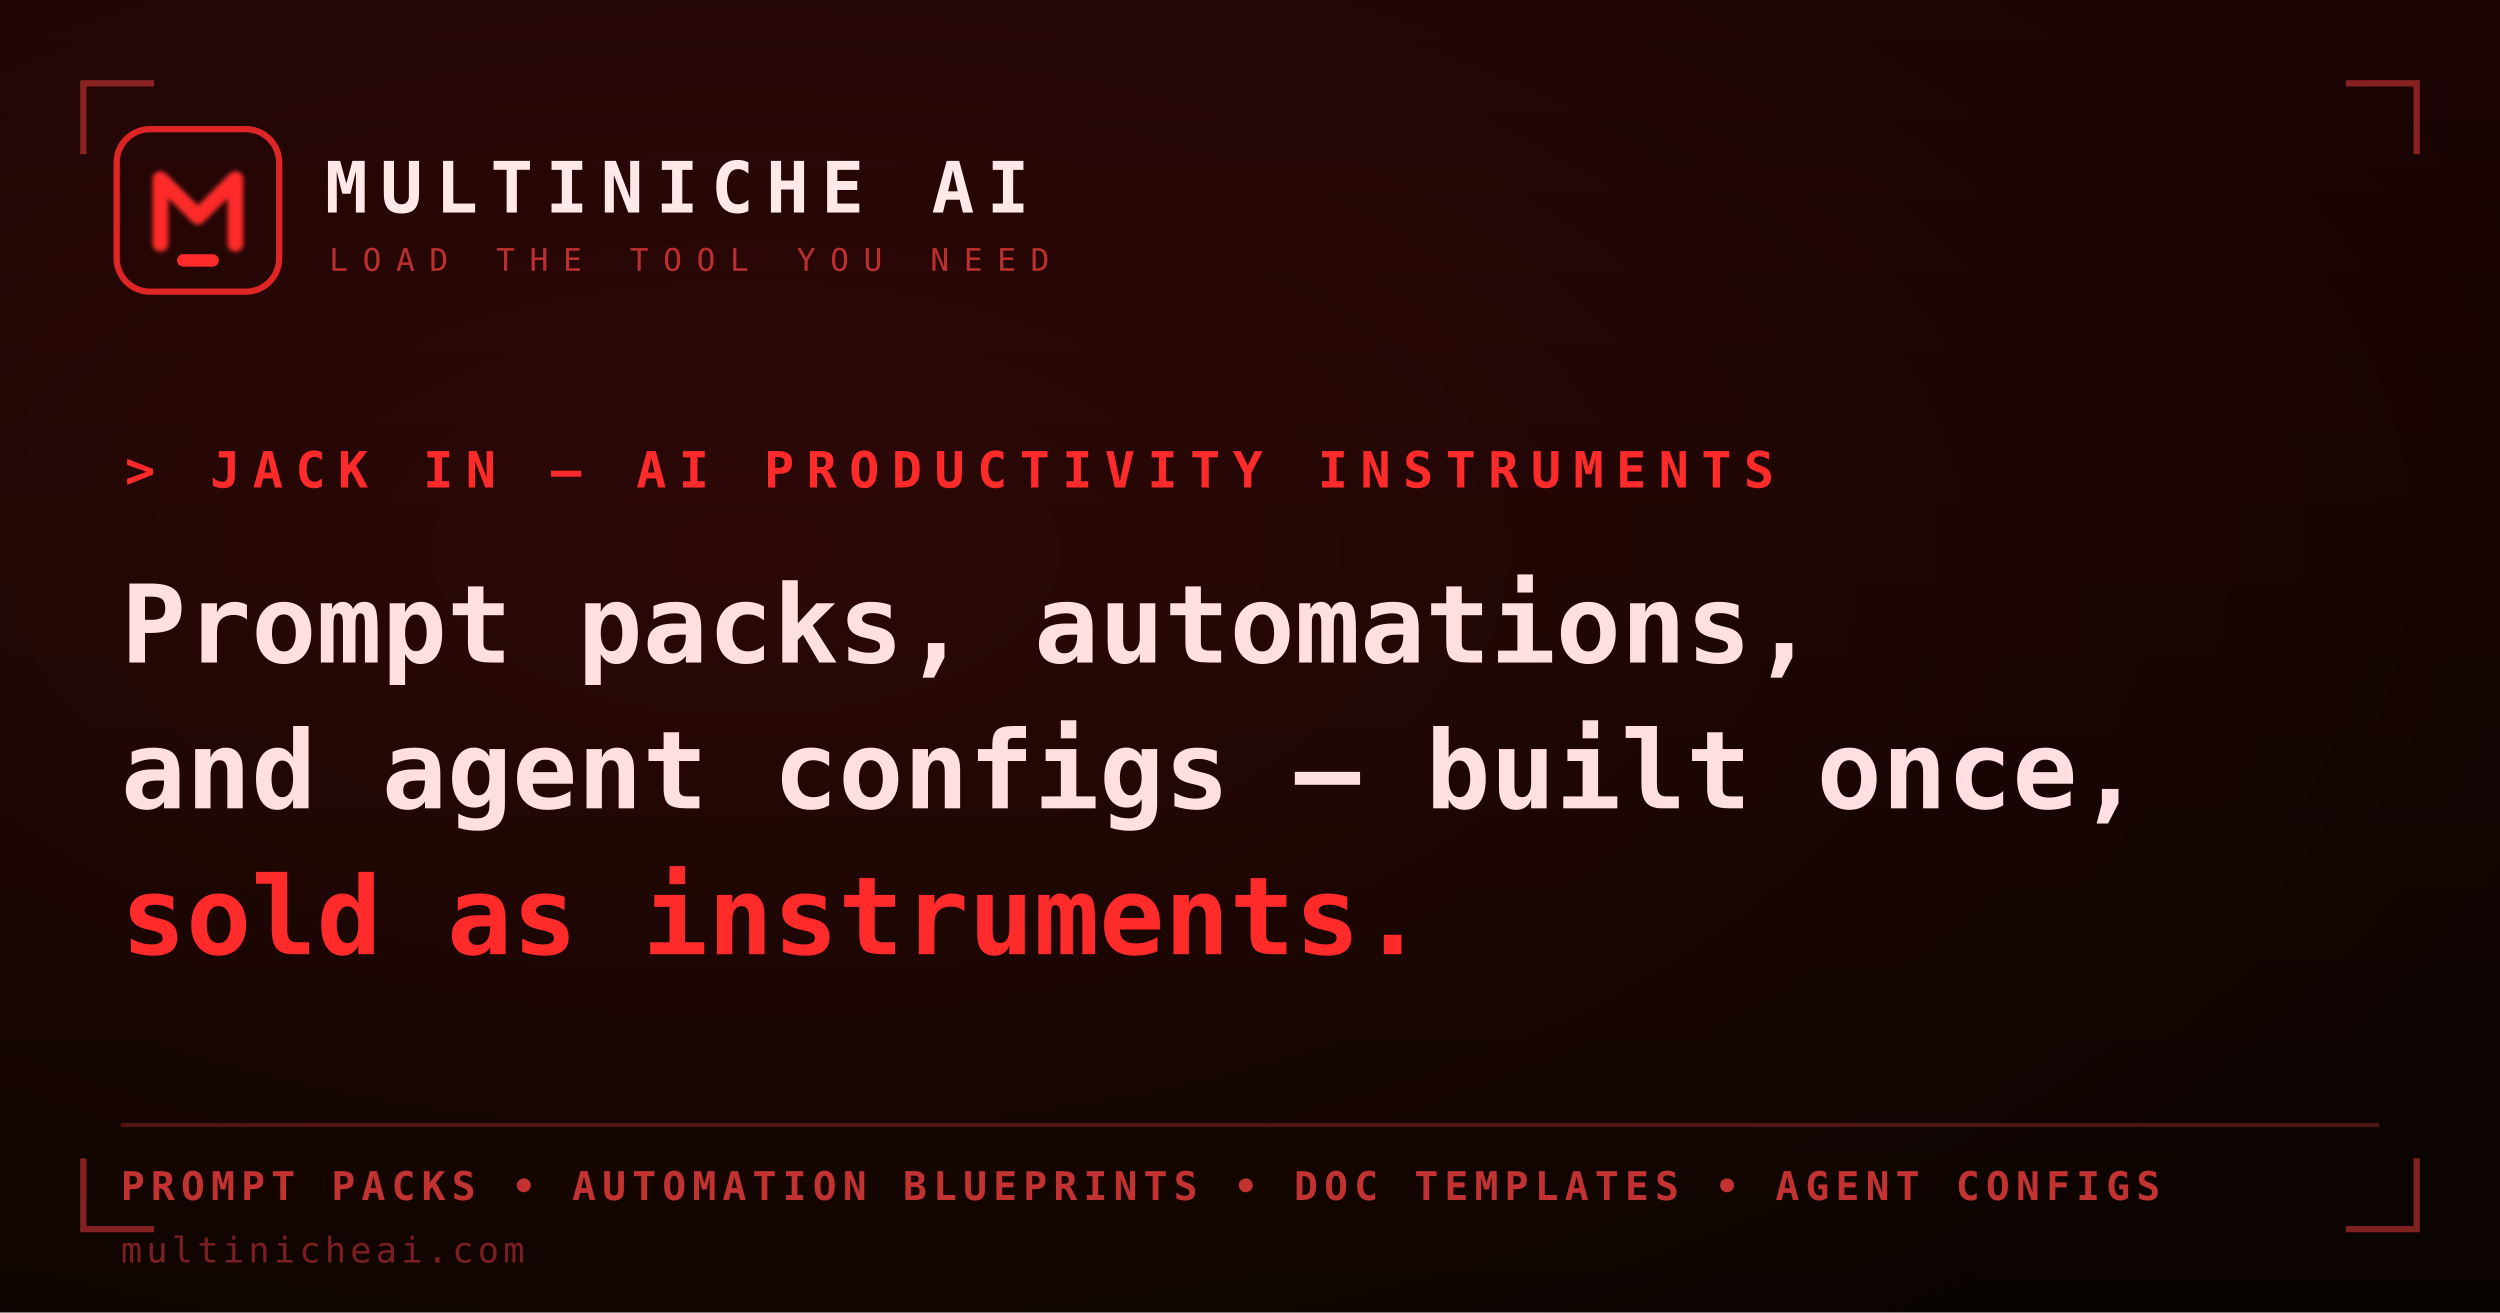
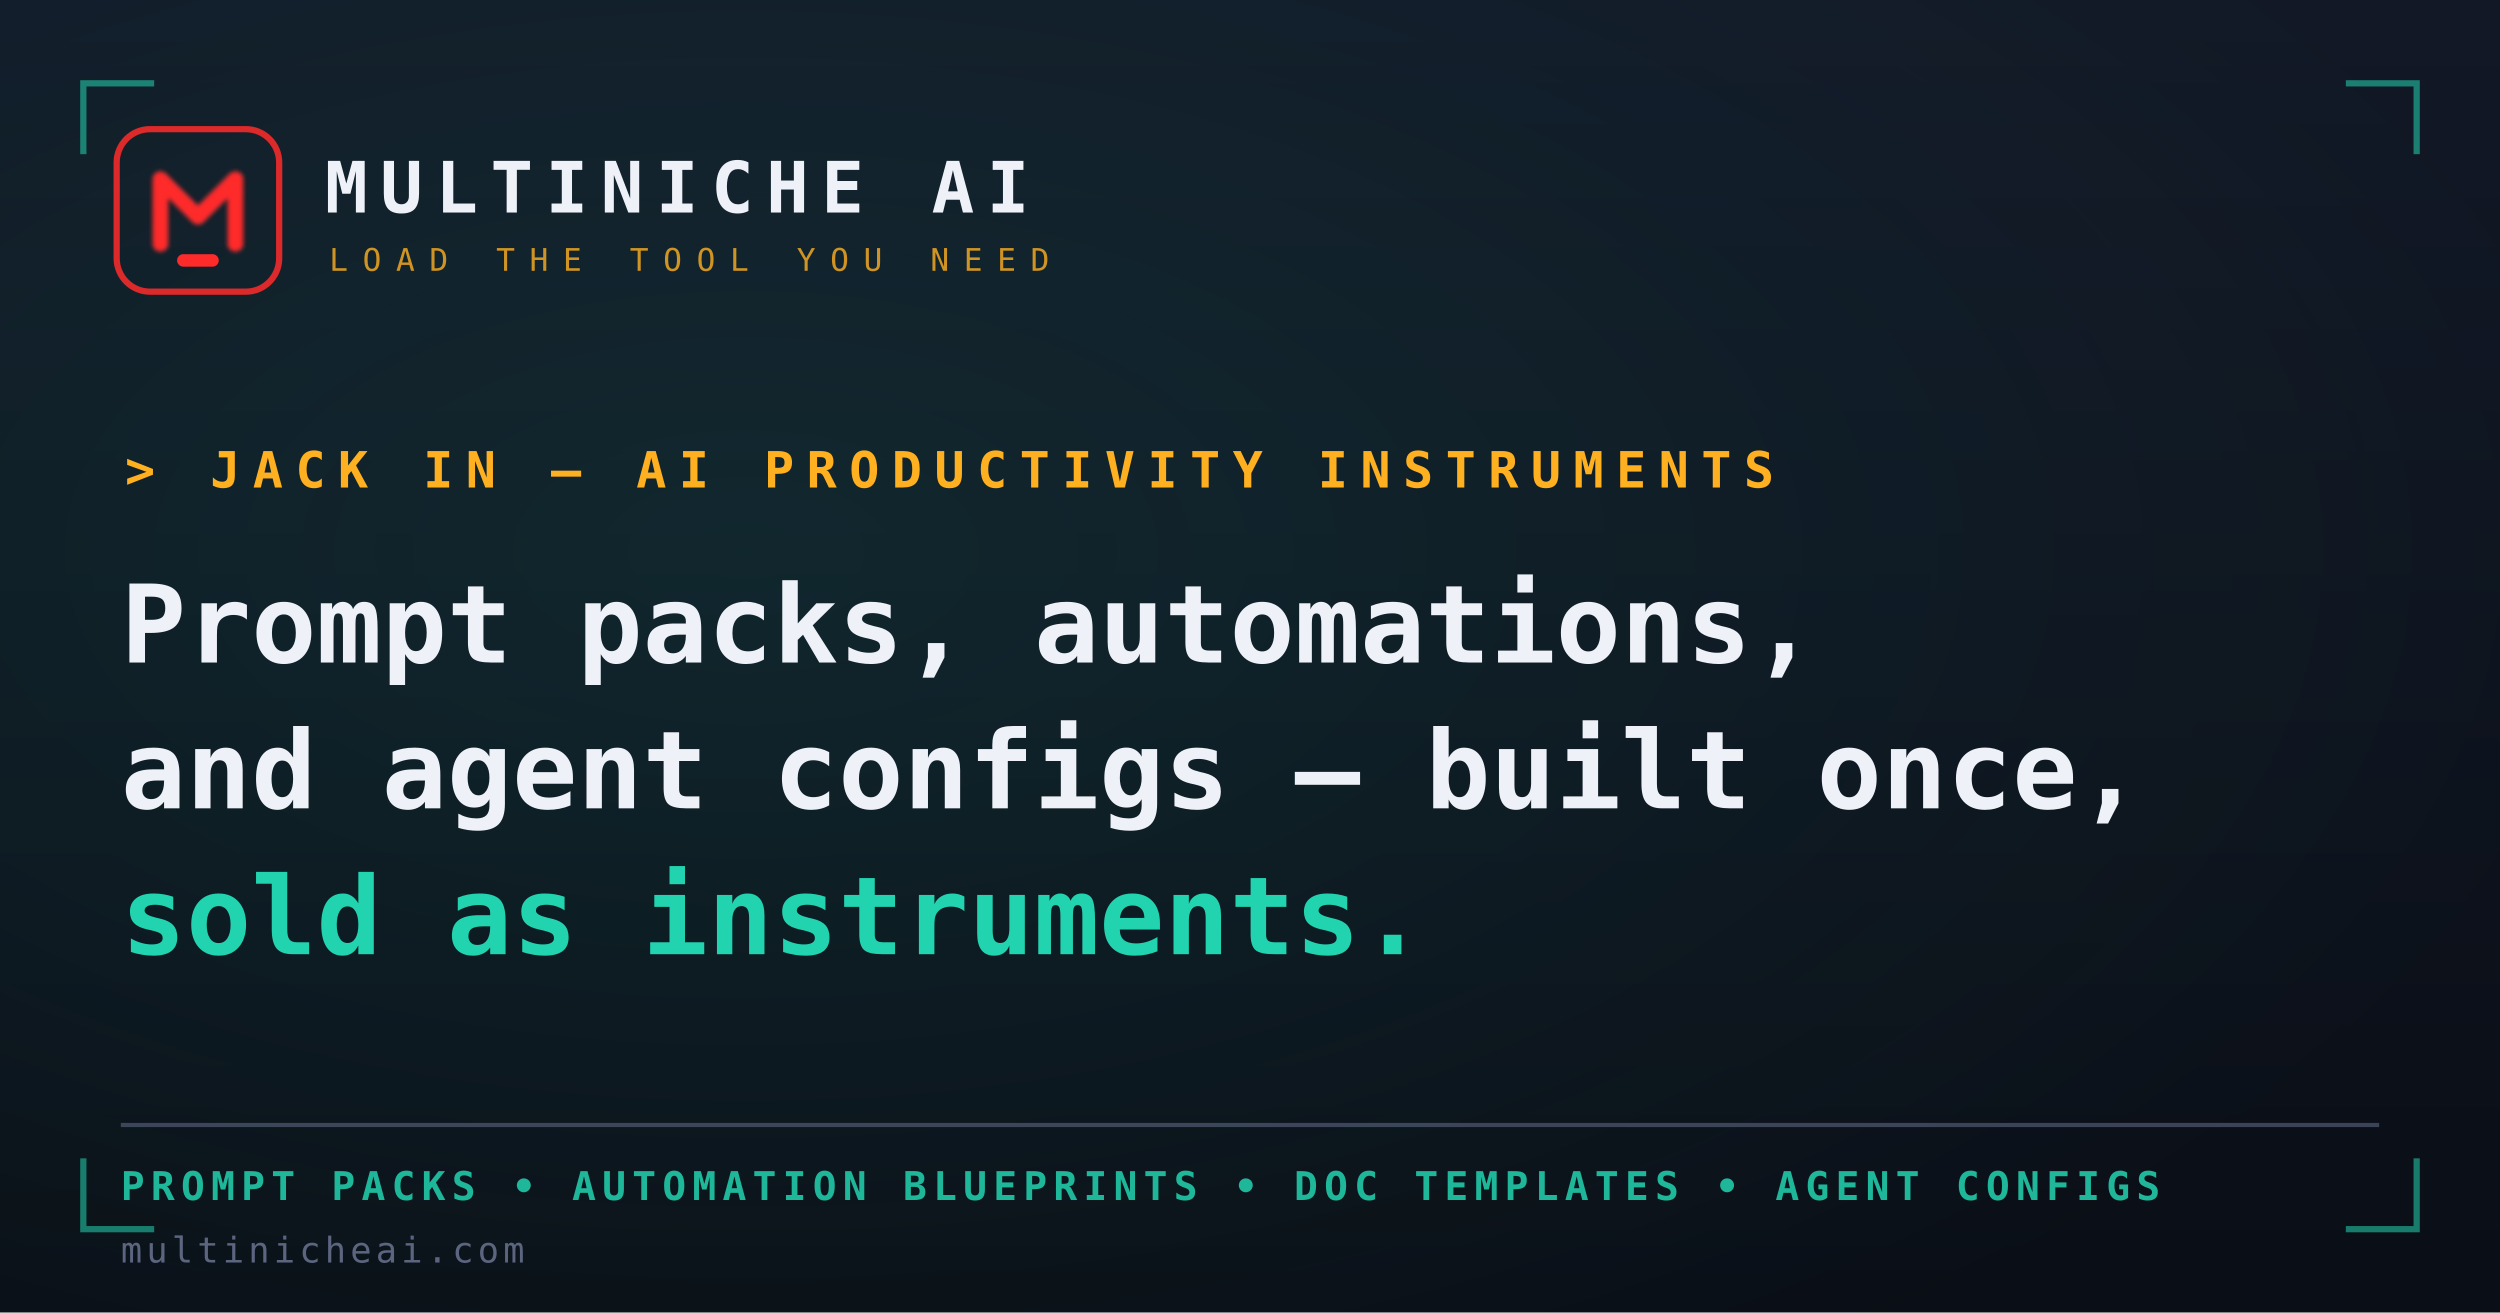
<svg xmlns="http://www.w3.org/2000/svg" width="1200" height="630" viewBox="0 0 1200 630">
  <defs>
    <linearGradient id="bg" x1="0" y1="0" x2="0" y2="1">
-       <stop offset="0" stop-color="#1b0404" />
-       <stop offset="1" stop-color="#0a0400" />
+       <stop offset="0" stop-color="#121826" />
+       <stop offset="1" stop-color="#0a0e16" />
    </linearGradient>
    <radialGradient id="glow" cx="30%" cy="42%" r="75%">
-       <stop offset="0" stop-color="#ff2a2a" stop-opacity=".10" />
-       <stop offset="1" stop-color="#ff2a2a" stop-opacity="0" />
+       <stop offset="0" stop-color="#22d3b0" stop-opacity=".10" />
+       <stop offset="1" stop-color="#22d3b0" stop-opacity="0" />
    </radialGradient>
    <filter id="soft" x="-20%" y="-20%" width="140%" height="140%">
      <feGaussianBlur stdDeviation="1.1" />
    </filter>
  </defs>
  <rect width="1200" height="630" fill="url(#bg)" />
  <rect width="1200" height="630" fill="url(#glow)" />
-   <g stroke="#e03a3a" stroke-width="3" fill="none" opacity=".55">
+   <g stroke="#22d3b0" stroke-width="3" fill="none" opacity=".55">
    <path d="M40 74 V40 H74" />
    <path d="M1160 74 V40 H1126" />
    <path d="M40 556 V590 H74" />
    <path d="M1160 556 V590 H1126" />
  </g>
  <g transform="translate(56,62)">
    <rect x="0" y="0" width="78" height="78" rx="16" fill="none" stroke="#ff2a2a" stroke-width="3" opacity=".85" />
    <g fill="none" stroke="#ff2a2a" stroke-width="7.5" stroke-linejoin="round" stroke-linecap="round" filter="url(#soft)">
      <path d="M21 55 L21 24 L39 42 L57 24 L57 55" />
    </g>
    <rect x="29" y="60" width="20" height="6" rx="3" fill="#ff2a2a" />
  </g>
-   <text x="156" y="102" font-family="DejaVu Sans Mono, monospace" font-size="34" font-weight="bold" letter-spacing="6" fill="#ffe8e8">MULTINICHE AI</text>
-   <text x="158" y="130" font-family="DejaVu Sans Mono, monospace" font-size="15" letter-spacing="7" fill="#e03a3a" opacity=".8">LOAD THE TOOL YOU NEED</text>
-   <text x="60" y="234" font-family="DejaVu Sans Mono, monospace" font-size="24" font-weight="bold" letter-spacing="6" fill="#ff2a2a">&gt; JACK IN — AI PRODUCTIVITY INSTRUMENTS</text>
-   <g font-family="DejaVu Sans Mono, monospace" font-size="52" font-weight="bold" fill="#ffdfdf">
+   <text x="156" y="102" font-family="DejaVu Sans Mono, monospace" font-size="34" font-weight="bold" letter-spacing="6" fill="#eef1f7">MULTINICHE AI</text>
+   <text x="158" y="130" font-family="DejaVu Sans Mono, monospace" font-size="15" letter-spacing="7" fill="#ffb020" opacity=".8">LOAD THE TOOL YOU NEED</text>
+   <text x="60" y="234" font-family="DejaVu Sans Mono, monospace" font-size="24" font-weight="bold" letter-spacing="6" fill="#ffb020">&gt; JACK IN — AI PRODUCTIVITY INSTRUMENTS</text>
+   <g font-family="DejaVu Sans Mono, monospace" font-size="52" font-weight="bold" fill="#eef1f7">
    <text x="58" y="318">Prompt packs, automations,</text>
    <text x="58" y="388">and agent configs — built once,</text>
-     <text x="58" y="458" fill="#ff2a2a">sold as instruments.</text>
+     <text x="58" y="458" fill="#22d3b0">sold as instruments.</text>
  </g>
-   <line x1="58" y1="540" x2="1142" y2="540" stroke="#7a1f1f" stroke-width="2" opacity=".6" />
-   <text x="58" y="576" font-family="DejaVu Sans Mono, monospace" font-size="19" font-weight="bold" letter-spacing="3" fill="#e03a3a" opacity=".85">PROMPT PACKS • AUTOMATION BLUEPRINTS • DOC TEMPLATES • AGENT CONFIGS</text>
-   <text x="58" y="606" font-family="DejaVu Sans Mono, monospace" font-size="17" letter-spacing="2" fill="#7a1f1f">multinicheai.com</text>
+   <line x1="58" y1="540" x2="1142" y2="540" stroke="#5c6580" stroke-width="2" opacity=".6" />
+   <text x="58" y="576" font-family="DejaVu Sans Mono, monospace" font-size="19" font-weight="bold" letter-spacing="3" fill="#22d3b0" opacity=".85">PROMPT PACKS • AUTOMATION BLUEPRINTS • DOC TEMPLATES • AGENT CONFIGS</text>
+   <text x="58" y="606" font-family="DejaVu Sans Mono, monospace" font-size="17" letter-spacing="2" fill="#5c6580">multinicheai.com</text>
</svg>
